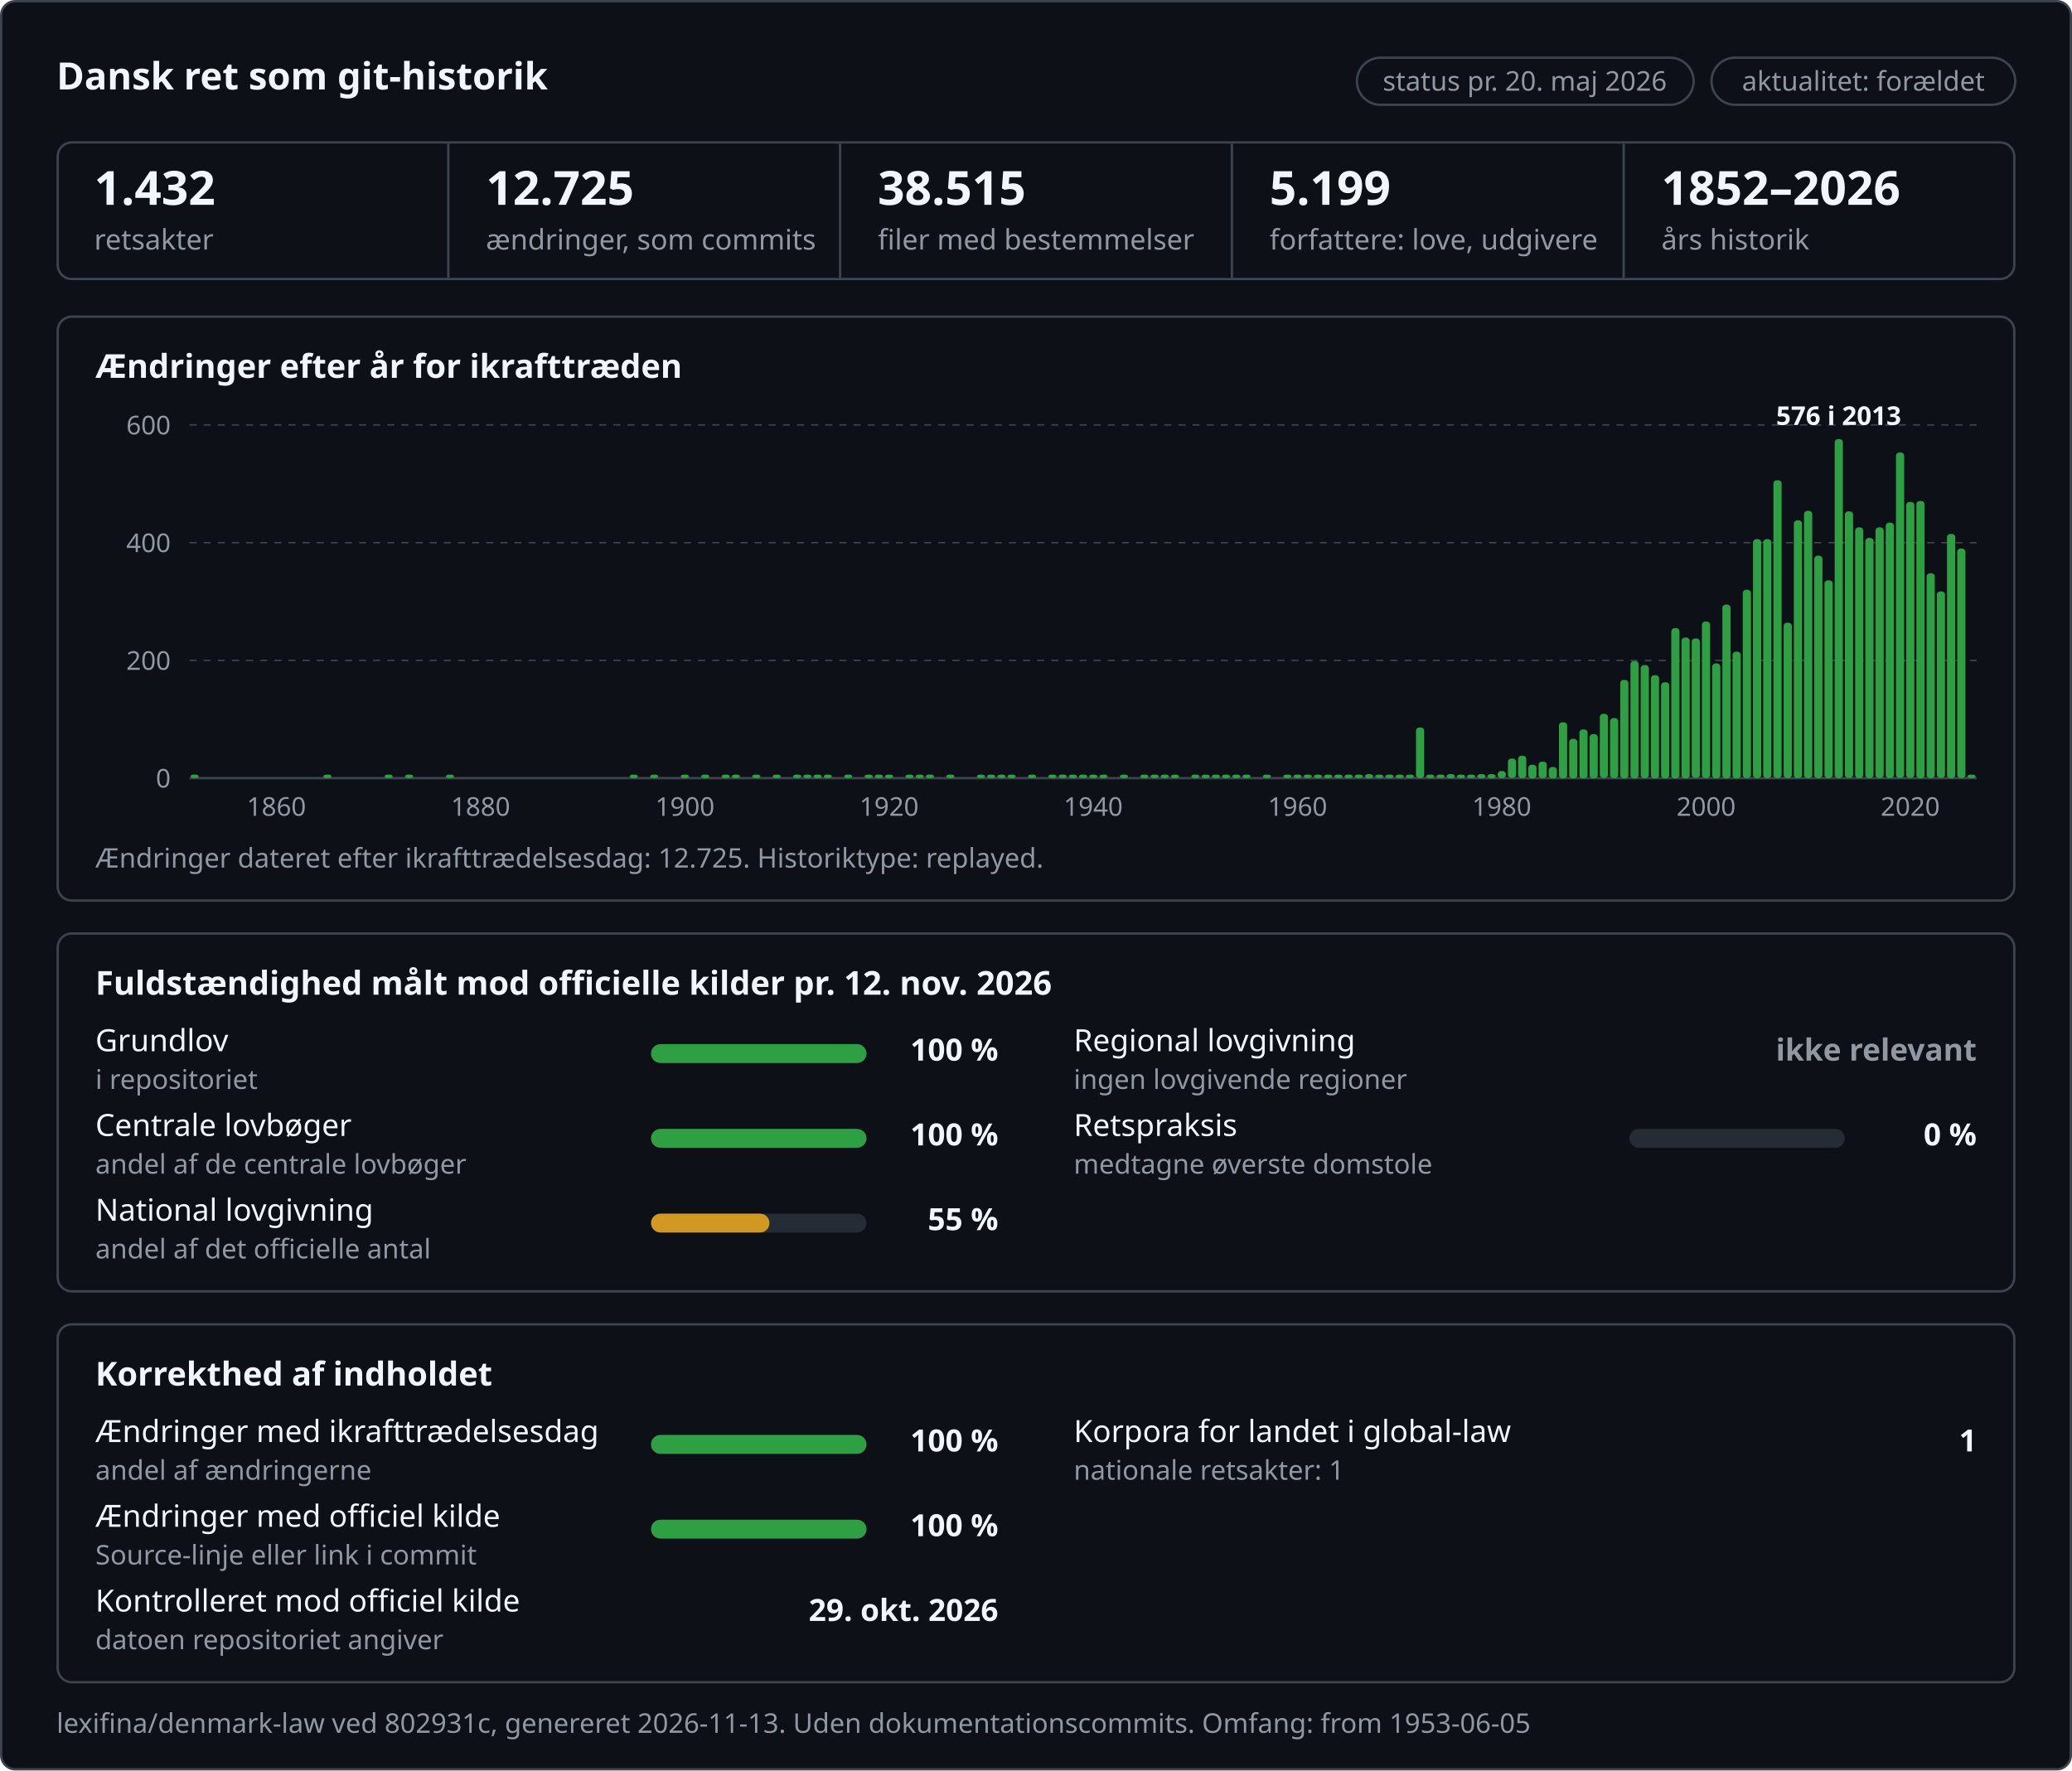
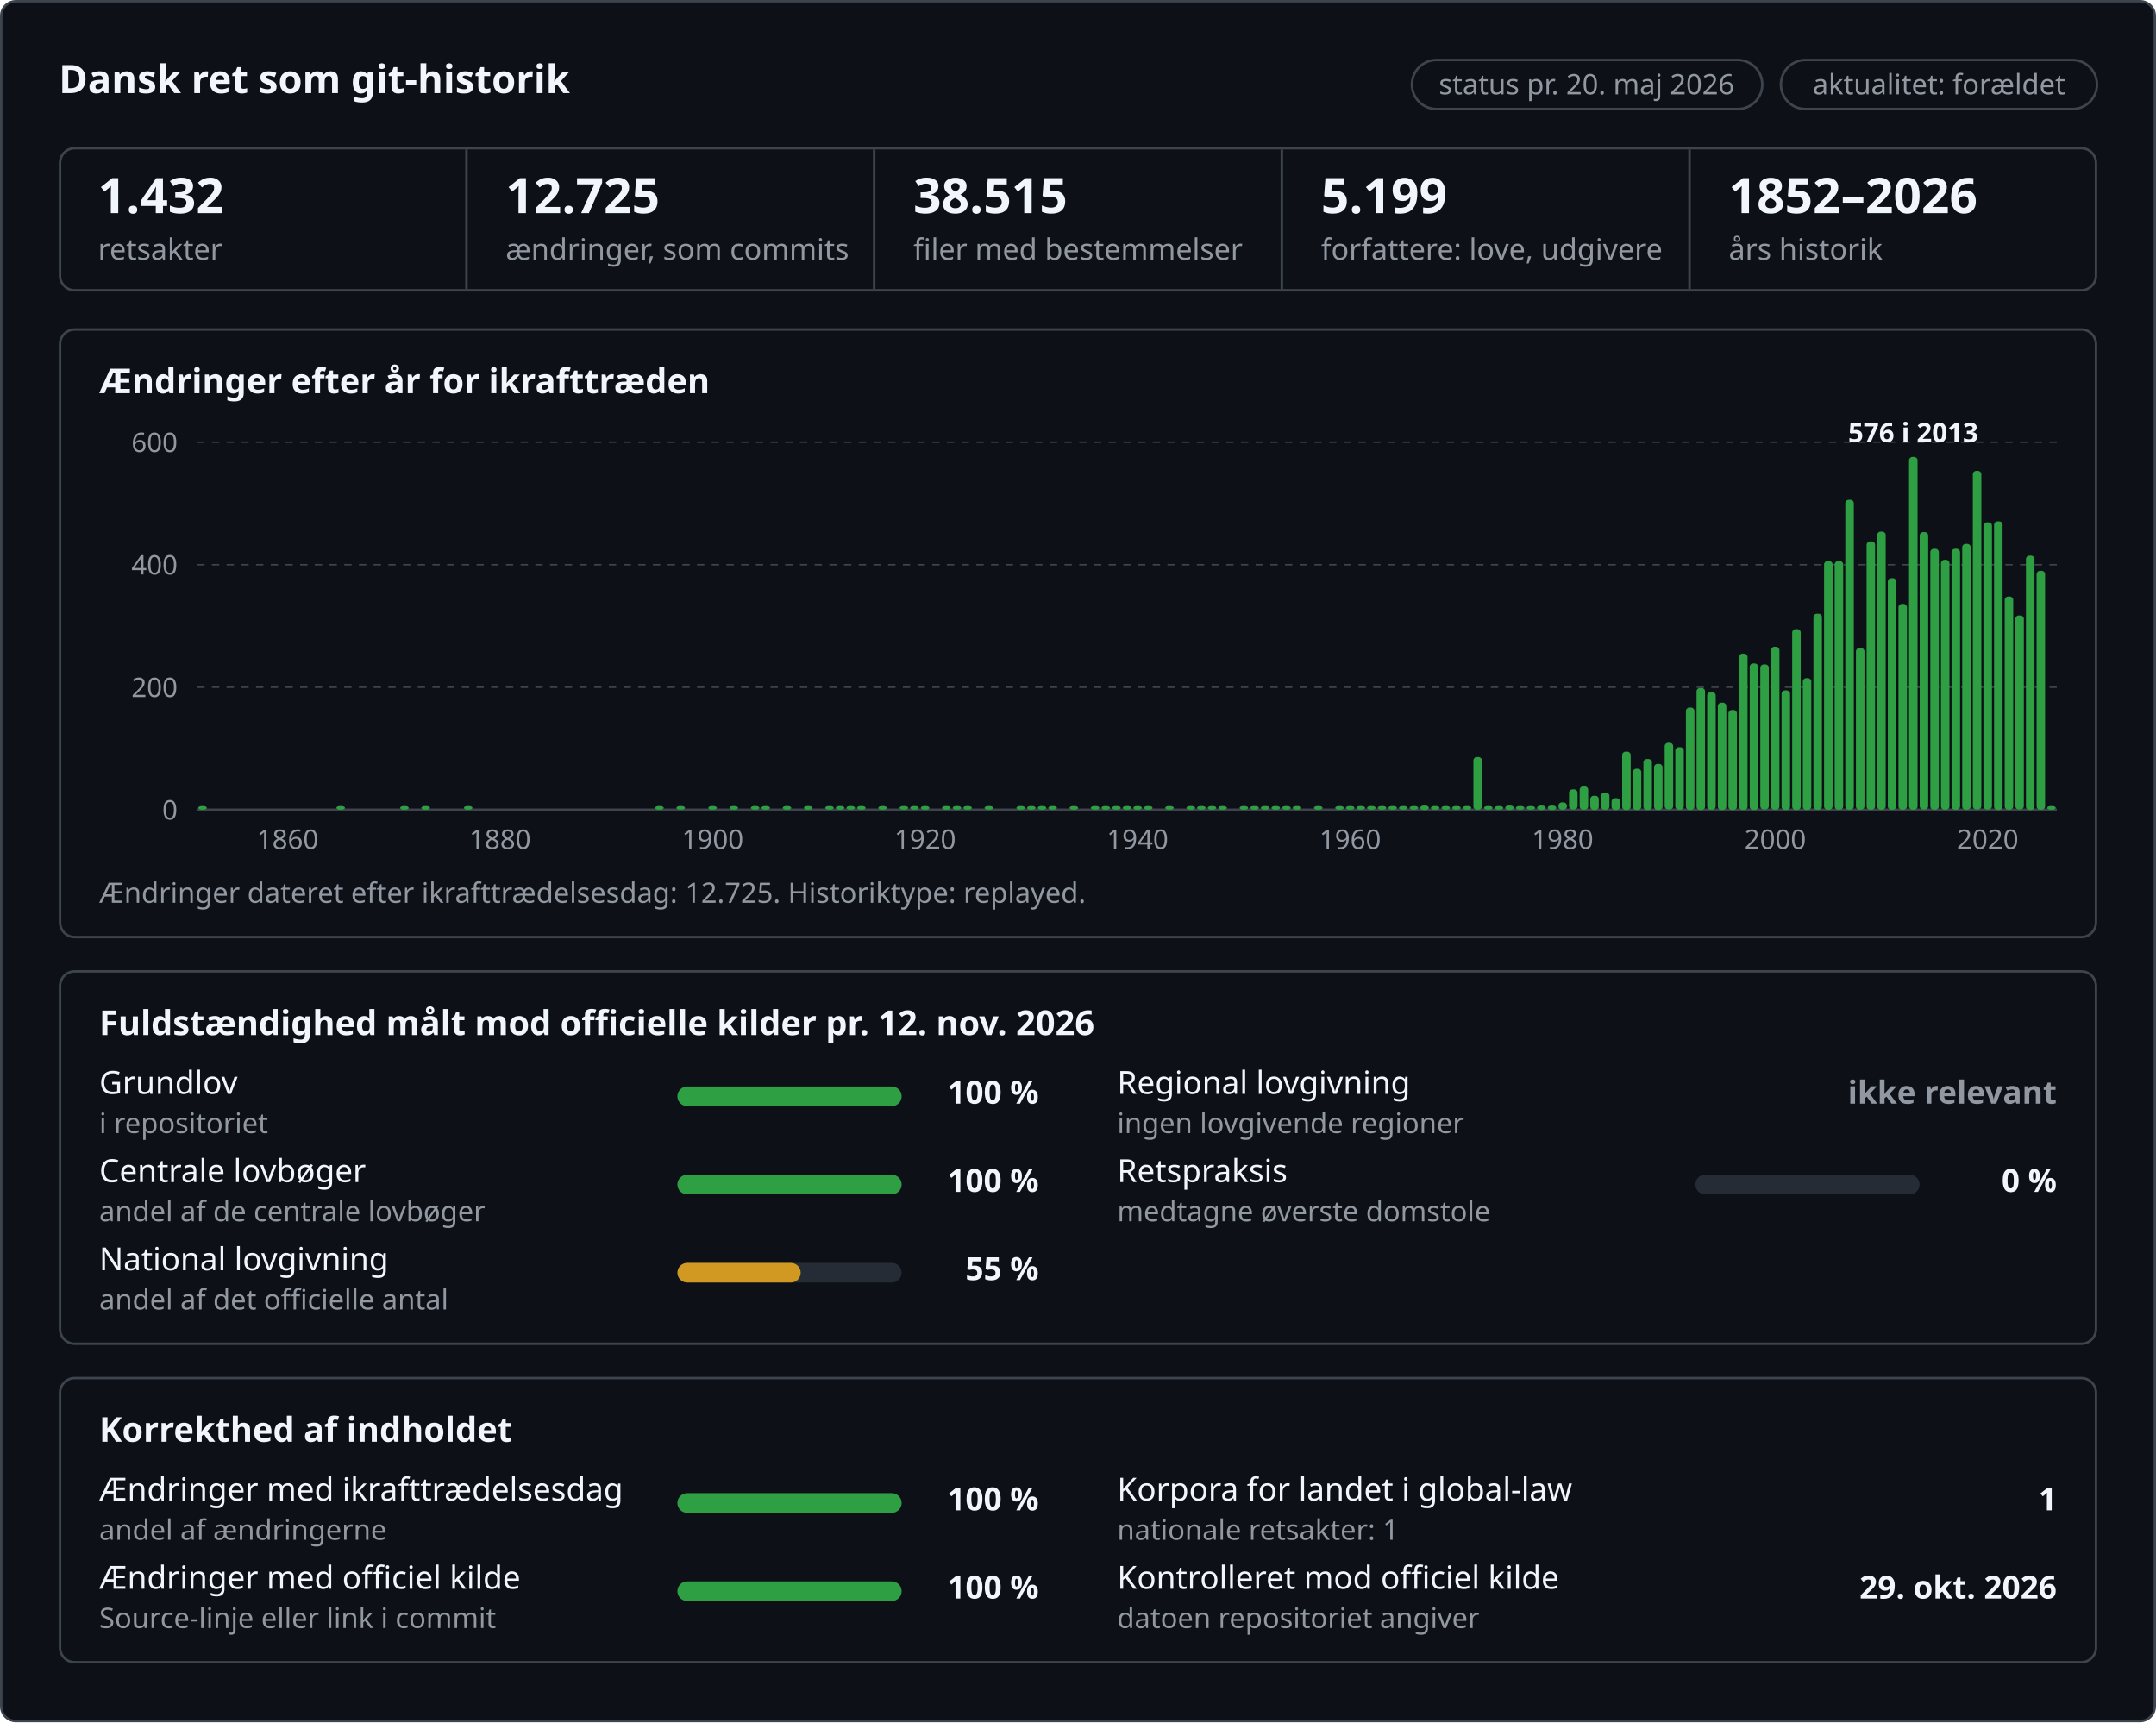
- <svg xmlns="http://www.w3.org/2000/svg" width="880" height="752" viewBox="0 0 880 752" font-family="-apple-system,BlinkMacSystemFont,Segoe UI,Noto Sans,Helvetica,Arial,sans-serif">
-   <rect x="0.5" y="0.5" width="879" height="751" rx="6" fill="#0d1117" stroke="#3d444d" />
+ <svg xmlns="http://www.w3.org/2000/svg" width="880" height="703" viewBox="0 0 880 703" font-family="-apple-system,BlinkMacSystemFont,Segoe UI,Noto Sans,Helvetica,Arial,sans-serif">
+   <rect x="0.5" y="0.5" width="879" height="702" rx="6" fill="#0d1117" stroke="#3d444d" />
  <text x="24" y="38" font-size="16" font-weight="600" fill="#f0f6fc">Dansk ret som git-historik</text>
  <rect x="576.3" y="24.5" width="143" height="20" rx="10" fill="none" stroke="#3d444d" />
  <text x="647.6" y="38.5" font-size="11.5" font-weight="500" text-anchor="middle" fill="#9198a1">status pr. 20. maj 2026</text>
  <rect x="726.9" y="24.5" width="129" height="20" rx="10" fill="none" stroke="#3d444d" />
  <text x="791.4" y="38.5" font-size="11.5" font-weight="500" text-anchor="middle" fill="#9198a1">aktualitet: forældet</text>
  <rect x="24.5" y="60.5" width="831" height="58" rx="6" fill="#0d1117" stroke="#3d444d" />
  <text x="40.0" y="87" font-size="20" font-weight="600" fill="#f0f6fc">1.432</text>
  <text x="40.0" y="106" font-size="12" fill="#9198a1">retsakter</text>
  <line x1="190.4" y1="61" x2="190.4" y2="118" stroke="#3d444d" />
  <text x="206.4" y="87" font-size="20" font-weight="600" fill="#f0f6fc">12.725</text>
  <text x="206.4" y="106" font-size="12" fill="#9198a1">ændringer, som commits</text>
  <line x1="356.8" y1="61" x2="356.8" y2="118" stroke="#3d444d" />
  <text x="372.8" y="87" font-size="20" font-weight="600" fill="#f0f6fc">38.515</text>
  <text x="372.8" y="106" font-size="12" fill="#9198a1">filer med bestemmelser</text>
  <line x1="523.2" y1="61" x2="523.2" y2="118" stroke="#3d444d" />
  <text x="539.2" y="87" font-size="20" font-weight="600" fill="#f0f6fc">5.199</text>
  <text x="539.2" y="106" font-size="12" fill="#9198a1">forfattere: love, udgivere</text>
  <line x1="689.6" y1="61" x2="689.6" y2="118" stroke="#3d444d" />
  <text x="705.6" y="87" font-size="20" font-weight="600" fill="#f0f6fc">1852–2026</text>
  <text x="705.6" y="106" font-size="12" fill="#9198a1">års historik</text>
  <rect x="24.5" y="134.5" width="831" height="248" rx="6" fill="#0d1117" stroke="#3d444d" />
  <text x="40.5" y="160.5" font-size="14" font-weight="600" fill="#f0f6fc">Ændringer efter år for ikrafttræden</text>
  <line x1="80.5" y1="330.5" x2="839.5" y2="330.5" stroke="#3d444d" stroke-width="1" />
  <text x="72.5" y="334.5" font-size="11" text-anchor="end" fill="#9198a1">0</text>
  <line x1="80.5" y1="280.5" x2="839.5" y2="280.5" stroke="#3d444d" stroke-width="0.6" stroke-dasharray="3 3" />
  <text x="72.5" y="284.5" font-size="11" text-anchor="end" fill="#9198a1">200</text>
  <line x1="80.5" y1="230.5" x2="839.5" y2="230.5" stroke="#3d444d" stroke-width="0.6" stroke-dasharray="3 3" />
  <text x="72.5" y="234.5" font-size="11" text-anchor="end" fill="#9198a1">400</text>
  <line x1="80.5" y1="180.5" x2="839.5" y2="180.5" stroke="#3d444d" stroke-width="0.6" stroke-dasharray="3 3" />
  <text x="72.5" y="184.5" font-size="11" text-anchor="end" fill="#9198a1">600</text>
  <rect x="80.93" y="329.0" width="3.47" height="1.5" rx="1.4" fill="#2ea043" />
  <text x="117.4" y="346.5" font-size="11" text-anchor="middle" fill="#9198a1">1860</text>
  <rect x="137.32" y="329.0" width="3.47" height="1.5" rx="1.4" fill="#2ea043" />
  <rect x="163.34" y="329.0" width="3.47" height="1.5" rx="1.4" fill="#2ea043" />
  <rect x="172.01" y="329.0" width="3.47" height="1.5" rx="1.4" fill="#2ea043" />
  <rect x="189.36" y="329.0" width="3.47" height="1.5" rx="1.4" fill="#2ea043" />
  <text x="204.1" y="346.5" font-size="11" text-anchor="middle" fill="#9198a1">1880</text>
  <rect x="267.43" y="329.0" width="3.47" height="1.5" rx="1.4" fill="#2ea043" />
  <rect x="276.11" y="329.0" width="3.47" height="1.5" rx="1.4" fill="#2ea043" />
  <rect x="289.12" y="329.0" width="3.47" height="1.5" rx="1.4" fill="#2ea043" />
  <text x="290.9" y="346.5" font-size="11" text-anchor="middle" fill="#9198a1">1900</text>
  <rect x="297.79" y="329.0" width="3.47" height="1.5" rx="1.4" fill="#2ea043" />
  <rect x="306.47" y="329.0" width="3.47" height="1.5" rx="1.4" fill="#2ea043" />
  <rect x="310.80" y="329.0" width="3.47" height="1.5" rx="1.4" fill="#2ea043" />
  <rect x="319.48" y="329.0" width="3.47" height="1.5" rx="1.4" fill="#2ea043" />
  <rect x="328.15" y="329.0" width="3.47" height="1.5" rx="1.4" fill="#2ea043" />
  <rect x="336.83" y="329.0" width="3.47" height="1.5" rx="1.4" fill="#2ea043" />
  <rect x="341.16" y="329.0" width="3.47" height="1.5" rx="1.4" fill="#2ea043" />
  <rect x="345.50" y="329.0" width="3.47" height="1.5" rx="1.4" fill="#2ea043" />
  <rect x="349.84" y="329.0" width="3.47" height="1.5" rx="1.4" fill="#2ea043" />
  <rect x="358.51" y="329.0" width="3.47" height="1.5" rx="1.4" fill="#2ea043" />
  <rect x="367.19" y="329.0" width="3.47" height="1.5" rx="1.4" fill="#2ea043" />
  <rect x="371.52" y="329.0" width="3.47" height="1.5" rx="1.4" fill="#2ea043" />
  <rect x="375.86" y="329.0" width="3.47" height="1.5" rx="1.4" fill="#2ea043" />
  <text x="377.6" y="346.5" font-size="11" text-anchor="middle" fill="#9198a1">1920</text>
  <rect x="384.53" y="329.0" width="3.47" height="1.5" rx="1.4" fill="#2ea043" />
  <rect x="388.87" y="329.0" width="3.47" height="1.5" rx="1.4" fill="#2ea043" />
  <rect x="393.21" y="329.0" width="3.47" height="1.5" rx="1.4" fill="#2ea043" />
  <rect x="401.88" y="329.0" width="3.47" height="1.5" rx="1.4" fill="#2ea043" />
  <rect x="414.89" y="329.0" width="3.47" height="1.5" rx="1.4" fill="#2ea043" />
  <rect x="419.23" y="329.0" width="3.47" height="1.5" rx="1.4" fill="#2ea043" />
  <rect x="423.57" y="329.0" width="3.47" height="1.5" rx="1.4" fill="#2ea043" />
  <rect x="427.91" y="329.0" width="3.47" height="1.5" rx="1.4" fill="#2ea043" />
  <rect x="436.58" y="329.0" width="3.47" height="1.5" rx="1.4" fill="#2ea043" />
  <rect x="445.25" y="329.0" width="3.47" height="1.5" rx="1.4" fill="#2ea043" />
  <rect x="449.59" y="329.0" width="3.47" height="1.5" rx="1.4" fill="#2ea043" />
  <rect x="453.93" y="329.0" width="3.47" height="1.5" rx="1.4" fill="#2ea043" />
  <rect x="458.27" y="329.0" width="3.47" height="1.5" rx="1.4" fill="#2ea043" />
  <rect x="462.60" y="329.0" width="3.47" height="1.5" rx="1.4" fill="#2ea043" />
  <text x="464.3" y="346.5" font-size="11" text-anchor="middle" fill="#9198a1">1940</text>
  <rect x="466.94" y="329.0" width="3.47" height="1.5" rx="1.4" fill="#2ea043" />
  <rect x="475.61" y="329.0" width="3.47" height="1.5" rx="1.4" fill="#2ea043" />
  <rect x="484.29" y="329.0" width="3.47" height="1.5" rx="1.4" fill="#2ea043" />
  <rect x="488.63" y="329.0" width="3.47" height="1.5" rx="1.4" fill="#2ea043" />
  <rect x="492.96" y="329.0" width="3.47" height="1.5" rx="1.4" fill="#2ea043" />
  <rect x="497.30" y="329.0" width="3.47" height="1.5" rx="1.4" fill="#2ea043" />
  <rect x="505.97" y="329.0" width="3.47" height="1.5" rx="1.4" fill="#2ea043" />
  <rect x="510.31" y="329.0" width="3.47" height="1.5" rx="1.4" fill="#2ea043" />
  <rect x="514.65" y="329.0" width="3.47" height="1.5" rx="1.4" fill="#2ea043" />
  <rect x="518.99" y="329.0" width="3.47" height="1.5" rx="1.4" fill="#2ea043" />
  <rect x="523.32" y="329.0" width="3.47" height="1.5" rx="1.4" fill="#2ea043" />
  <rect x="527.66" y="329.0" width="3.47" height="1.5" rx="1.4" fill="#2ea043" />
  <rect x="536.33" y="329.0" width="3.47" height="1.5" rx="1.4" fill="#2ea043" />
  <rect x="545.01" y="329.0" width="3.47" height="1.5" rx="1.4" fill="#2ea043" />
  <rect x="549.35" y="329.0" width="3.47" height="1.5" rx="1.4" fill="#2ea043" />
  <text x="551.1" y="346.5" font-size="11" text-anchor="middle" fill="#9198a1">1960</text>
  <rect x="553.68" y="329.0" width="3.47" height="1.5" rx="1.4" fill="#2ea043" />
  <rect x="558.02" y="329.0" width="3.47" height="1.5" rx="1.4" fill="#2ea043" />
  <rect x="562.36" y="329.0" width="3.47" height="1.5" rx="1.4" fill="#2ea043" />
  <rect x="566.69" y="329.0" width="3.47" height="1.5" rx="1.4" fill="#2ea043" />
  <rect x="571.03" y="329.0" width="3.47" height="1.5" rx="1.4" fill="#2ea043" />
  <rect x="575.37" y="329.0" width="3.47" height="1.5" rx="1.4" fill="#2ea043" />
  <rect x="579.71" y="328.8" width="3.47" height="1.8" rx="1.4" fill="#2ea043" />
  <rect x="584.04" y="329.0" width="3.47" height="1.5" rx="1.4" fill="#2ea043" />
  <rect x="588.38" y="329.0" width="3.47" height="1.5" rx="1.4" fill="#2ea043" />
  <rect x="592.72" y="329.0" width="3.47" height="1.5" rx="1.4" fill="#2ea043" />
  <rect x="597.05" y="329.0" width="3.47" height="1.5" rx="1.4" fill="#2ea043" />
  <rect x="601.39" y="309.0" width="3.47" height="21.5" rx="1.4" fill="#2ea043" />
  <rect x="605.73" y="329.0" width="3.47" height="1.5" rx="1.4" fill="#2ea043" />
  <rect x="610.07" y="329.0" width="3.47" height="1.5" rx="1.4" fill="#2ea043" />
  <rect x="614.40" y="328.8" width="3.47" height="1.8" rx="1.4" fill="#2ea043" />
  <rect x="618.74" y="329.0" width="3.47" height="1.5" rx="1.4" fill="#2ea043" />
  <rect x="623.08" y="329.0" width="3.47" height="1.5" rx="1.4" fill="#2ea043" />
  <rect x="627.41" y="328.8" width="3.47" height="1.8" rx="1.4" fill="#2ea043" />
  <rect x="631.75" y="328.8" width="3.47" height="1.8" rx="1.4" fill="#2ea043" />
  <rect x="636.09" y="327.5" width="3.47" height="3.0" rx="1.4" fill="#2ea043" />
  <text x="637.8" y="346.5" font-size="11" text-anchor="middle" fill="#9198a1">1980</text>
  <rect x="640.43" y="322.2" width="3.47" height="8.2" rx="1.4" fill="#2ea043" />
  <rect x="644.76" y="321.0" width="3.47" height="9.5" rx="1.4" fill="#2ea043" />
  <rect x="649.10" y="324.8" width="3.47" height="5.8" rx="1.4" fill="#2ea043" />
  <rect x="653.44" y="323.5" width="3.47" height="7.0" rx="1.4" fill="#2ea043" />
  <rect x="657.77" y="325.8" width="3.47" height="4.8" rx="1.4" fill="#2ea043" />
  <rect x="662.11" y="306.8" width="3.47" height="23.8" rx="1.4" fill="#2ea043" />
  <rect x="666.45" y="313.8" width="3.47" height="16.8" rx="1.4" fill="#2ea043" />
  <rect x="670.79" y="309.8" width="3.47" height="20.8" rx="1.4" fill="#2ea043" />
  <rect x="675.12" y="311.8" width="3.47" height="18.8" rx="1.4" fill="#2ea043" />
  <rect x="679.46" y="303.2" width="3.47" height="27.2" rx="1.4" fill="#2ea043" />
  <rect x="683.80" y="305.0" width="3.47" height="25.5" rx="1.4" fill="#2ea043" />
  <rect x="688.13" y="288.8" width="3.47" height="41.8" rx="1.4" fill="#2ea043" />
  <rect x="692.47" y="280.8" width="3.47" height="49.8" rx="1.4" fill="#2ea043" />
  <rect x="696.81" y="282.5" width="3.47" height="48.0" rx="1.4" fill="#2ea043" />
  <rect x="701.15" y="286.8" width="3.47" height="43.8" rx="1.4" fill="#2ea043" />
  <rect x="705.48" y="289.8" width="3.47" height="40.8" rx="1.4" fill="#2ea043" />
  <rect x="709.82" y="266.8" width="3.47" height="63.8" rx="1.4" fill="#2ea043" />
  <rect x="714.16" y="270.8" width="3.47" height="59.8" rx="1.4" fill="#2ea043" />
  <rect x="718.49" y="271.2" width="3.47" height="59.2" rx="1.4" fill="#2ea043" />
  <rect x="722.83" y="264.0" width="3.47" height="66.5" rx="1.4" fill="#2ea043" />
  <text x="724.6" y="346.5" font-size="11" text-anchor="middle" fill="#9198a1">2000</text>
  <rect x="727.17" y="281.8" width="3.47" height="48.8" rx="1.4" fill="#2ea043" />
  <rect x="731.51" y="256.8" width="3.47" height="73.8" rx="1.4" fill="#2ea043" />
  <rect x="735.84" y="276.8" width="3.47" height="53.8" rx="1.4" fill="#2ea043" />
  <rect x="740.18" y="250.5" width="3.47" height="80.0" rx="1.4" fill="#2ea043" />
  <rect x="744.52" y="229.0" width="3.47" height="101.5" rx="1.4" fill="#2ea043" />
  <rect x="748.85" y="229.0" width="3.47" height="101.5" rx="1.4" fill="#2ea043" />
  <rect x="753.19" y="204.0" width="3.47" height="126.5" rx="1.4" fill="#2ea043" />
  <rect x="757.53" y="264.5" width="3.47" height="66.0" rx="1.4" fill="#2ea043" />
  <rect x="761.87" y="221.0" width="3.47" height="109.5" rx="1.4" fill="#2ea043" />
  <rect x="766.20" y="217.0" width="3.47" height="113.5" rx="1.4" fill="#2ea043" />
  <rect x="770.54" y="236.0" width="3.47" height="94.5" rx="1.4" fill="#2ea043" />
  <rect x="774.88" y="246.5" width="3.47" height="84.0" rx="1.4" fill="#2ea043" />
  <rect x="779.21" y="186.5" width="3.47" height="144.0" rx="1.4" fill="#2ea043" />
  <text x="780.9" y="180.5" font-size="11" font-weight="600" text-anchor="middle" fill="#f0f6fc">576 i 2013</text>
  <rect x="783.55" y="217.2" width="3.47" height="113.2" rx="1.4" fill="#2ea043" />
  <rect x="787.89" y="224.0" width="3.47" height="106.5" rx="1.4" fill="#2ea043" />
  <rect x="792.23" y="228.5" width="3.47" height="102.0" rx="1.4" fill="#2ea043" />
  <rect x="796.56" y="224.0" width="3.47" height="106.5" rx="1.4" fill="#2ea043" />
  <rect x="800.90" y="222.0" width="3.47" height="108.5" rx="1.4" fill="#2ea043" />
  <rect x="805.24" y="192.2" width="3.47" height="138.2" rx="1.4" fill="#2ea043" />
  <rect x="809.57" y="213.2" width="3.47" height="117.2" rx="1.4" fill="#2ea043" />
  <text x="811.3" y="346.5" font-size="11" text-anchor="middle" fill="#9198a1">2020</text>
  <rect x="813.91" y="212.8" width="3.47" height="117.8" rx="1.4" fill="#2ea043" />
  <rect x="818.25" y="243.5" width="3.47" height="87.0" rx="1.4" fill="#2ea043" />
  <rect x="822.59" y="251.2" width="3.47" height="79.2" rx="1.4" fill="#2ea043" />
  <rect x="826.92" y="226.8" width="3.47" height="103.8" rx="1.4" fill="#2ea043" />
  <rect x="831.26" y="233.0" width="3.47" height="97.5" rx="1.4" fill="#2ea043" />
  <rect x="835.60" y="329.0" width="3.47" height="1.5" rx="1.4" fill="#2ea043" />
  <text x="40.5" y="368.5" font-size="11.5" fill="#9198a1">Ændringer dateret efter ikrafttrædelsesdag: 12.725. Historiktype: replayed.</text>
  <rect x="24.5" y="396.5" width="831" height="152" rx="6" fill="#0d1117" stroke="#3d444d" />
  <text x="40.5" y="422.5" font-size="14" font-weight="600" fill="#f0f6fc">Fuldstændighed målt mod officielle kilder pr. 12. nov. 2026</text>
  <text x="40.5" y="446.5" font-size="13" fill="#f0f6fc">Grundlov</text>
  <text x="40.5" y="462.5" font-size="11.5" fill="#9198a1">i repositoriet</text>
  <g>
    <rect x="276.5" y="443.5" width="91.5" height="8" rx="4" fill="#262c36" />
    <rect x="276.5" y="443.5" width="91.5" height="8" rx="4" fill="#2ea043" />
  </g>
  <text x="424.0" y="450.5" font-size="13" font-weight="600" text-anchor="end" fill="#f0f6fc">100 %</text>
  <text x="40.5" y="482.5" font-size="13" fill="#f0f6fc">Centrale lovbøger</text>
  <text x="40.5" y="498.5" font-size="11.5" fill="#9198a1">andel af de centrale lovbøger</text>
  <g>
    <rect x="276.5" y="479.5" width="91.5" height="8" rx="4" fill="#262c36" />
    <rect x="276.5" y="479.5" width="91.5" height="8" rx="4" fill="#2ea043" />
  </g>
  <text x="424.0" y="486.5" font-size="13" font-weight="600" text-anchor="end" fill="#f0f6fc">100 %</text>
  <text x="40.5" y="518.5" font-size="13" fill="#f0f6fc">National lovgivning</text>
  <text x="40.5" y="534.5" font-size="11.5" fill="#9198a1">andel af det officielle antal</text>
  <g>
    <rect x="276.5" y="515.5" width="91.5" height="8" rx="4" fill="#262c36" />
    <rect x="276.5" y="515.5" width="50.3" height="8" rx="4" fill="#d29922" />
  </g>
  <text x="424.0" y="522.5" font-size="13" font-weight="600" text-anchor="end" fill="#f0f6fc">55 %</text>
  <text x="456.0" y="446.5" font-size="13" fill="#f0f6fc">Regional lovgivning</text>
  <text x="456.0" y="462.5" font-size="11.5" fill="#9198a1">ingen lovgivende regioner</text>
  <text x="839.5" y="450.5" font-size="13" font-weight="600" text-anchor="end" fill="#9198a1">ikke relevant</text>
  <text x="456.0" y="482.5" font-size="13" fill="#f0f6fc">Retspraksis</text>
  <text x="456.0" y="498.5" font-size="11.5" fill="#9198a1">medtagne øverste domstole</text>
  <g>
    <rect x="692.0" y="479.5" width="91.5" height="8" rx="4" fill="#262c36" />
  </g>
  <text x="839.5" y="486.5" font-size="13" font-weight="600" text-anchor="end" fill="#f0f6fc">0 %</text>
-   <rect x="24.5" y="562.5" width="831" height="152" rx="6" fill="#0d1117" stroke="#3d444d" />
+   <rect x="24.5" y="562.5" width="831" height="116" rx="6" fill="#0d1117" stroke="#3d444d" />
  <text x="40.5" y="588.5" font-size="14" font-weight="600" fill="#f0f6fc">Korrekthed af indholdet</text>
  <text x="40.5" y="612.5" font-size="13" fill="#f0f6fc">Ændringer med ikrafttrædelsesdag</text>
  <text x="40.5" y="628.5" font-size="11.5" fill="#9198a1">andel af ændringerne</text>
  <g>
    <rect x="276.5" y="609.5" width="91.5" height="8" rx="4" fill="#262c36" />
    <rect x="276.5" y="609.5" width="91.5" height="8" rx="4" fill="#2ea043" />
  </g>
  <text x="424.0" y="616.5" font-size="13" font-weight="600" text-anchor="end" fill="#f0f6fc">100 %</text>
  <text x="40.5" y="648.5" font-size="13" fill="#f0f6fc">Ændringer med officiel kilde</text>
  <text x="40.5" y="664.5" font-size="11.5" fill="#9198a1">Source-linje eller link i commit</text>
  <g>
    <rect x="276.5" y="645.5" width="91.5" height="8" rx="4" fill="#262c36" />
    <rect x="276.5" y="645.5" width="91.5" height="8" rx="4" fill="#2ea043" />
  </g>
  <text x="424.0" y="652.5" font-size="13" font-weight="600" text-anchor="end" fill="#f0f6fc">100 %</text>
-   <text x="40.5" y="684.5" font-size="13" fill="#f0f6fc">Kontrolleret mod officiel kilde</text>
-   <text x="40.5" y="700.5" font-size="11.5" fill="#9198a1">datoen repositoriet angiver</text>
-   <text x="424.0" y="688.5" font-size="13" font-weight="600" text-anchor="end" fill="#f0f6fc">29. okt. 2026</text>
  <text x="456.0" y="612.5" font-size="13" fill="#f0f6fc">Korpora for landet i global-law</text>
  <text x="456.0" y="628.5" font-size="11.5" fill="#9198a1">nationale retsakter: 1</text>
  <text x="839.5" y="616.5" font-size="13" font-weight="600" text-anchor="end" fill="#f0f6fc">1</text>
-   <text x="24" y="736" font-size="11.5" fill="#9198a1">lexifina/denmark-law ved 802931c, genereret 2026-11-13. Uden dokumentationscommits. Omfang: from 1953-06-05</text>
+   <text x="456.0" y="648.5" font-size="13" fill="#f0f6fc">Kontrolleret mod officiel kilde</text>
+   <text x="456.0" y="664.5" font-size="11.5" fill="#9198a1">datoen repositoriet angiver</text>
+   <text x="839.5" y="652.5" font-size="13" font-weight="600" text-anchor="end" fill="#f0f6fc">29. okt. 2026</text>
</svg>
